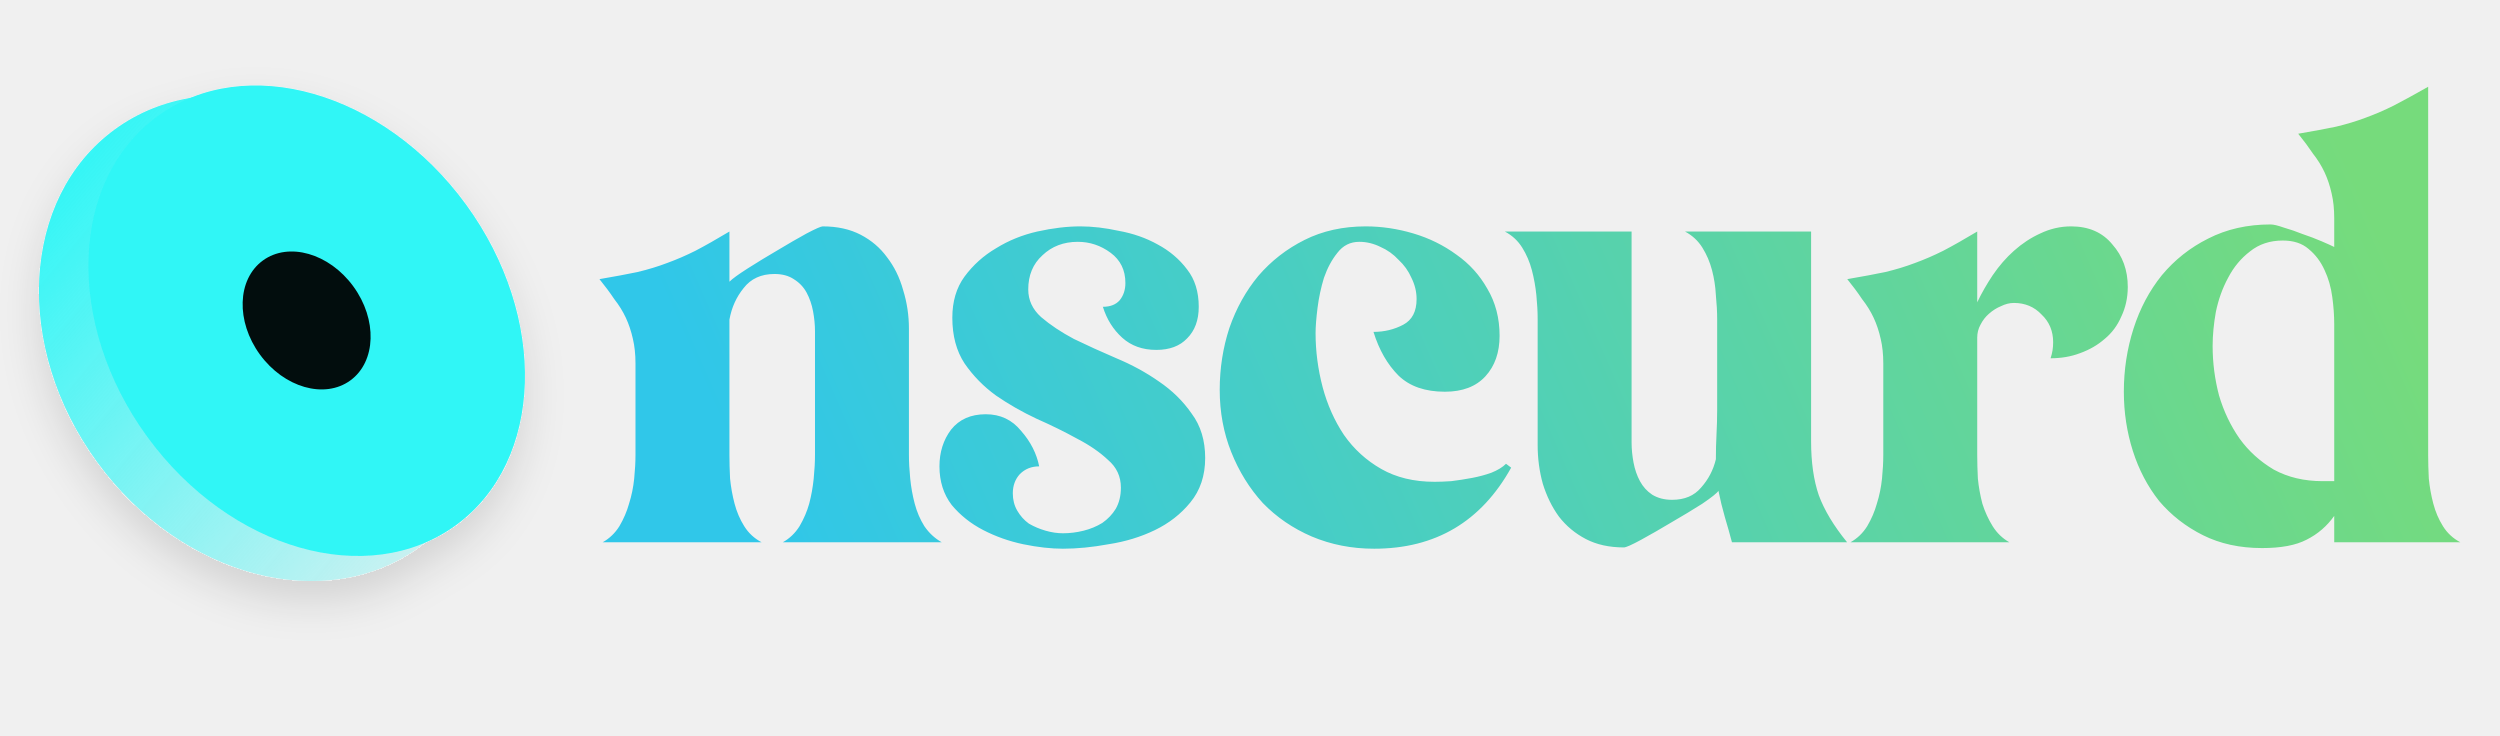
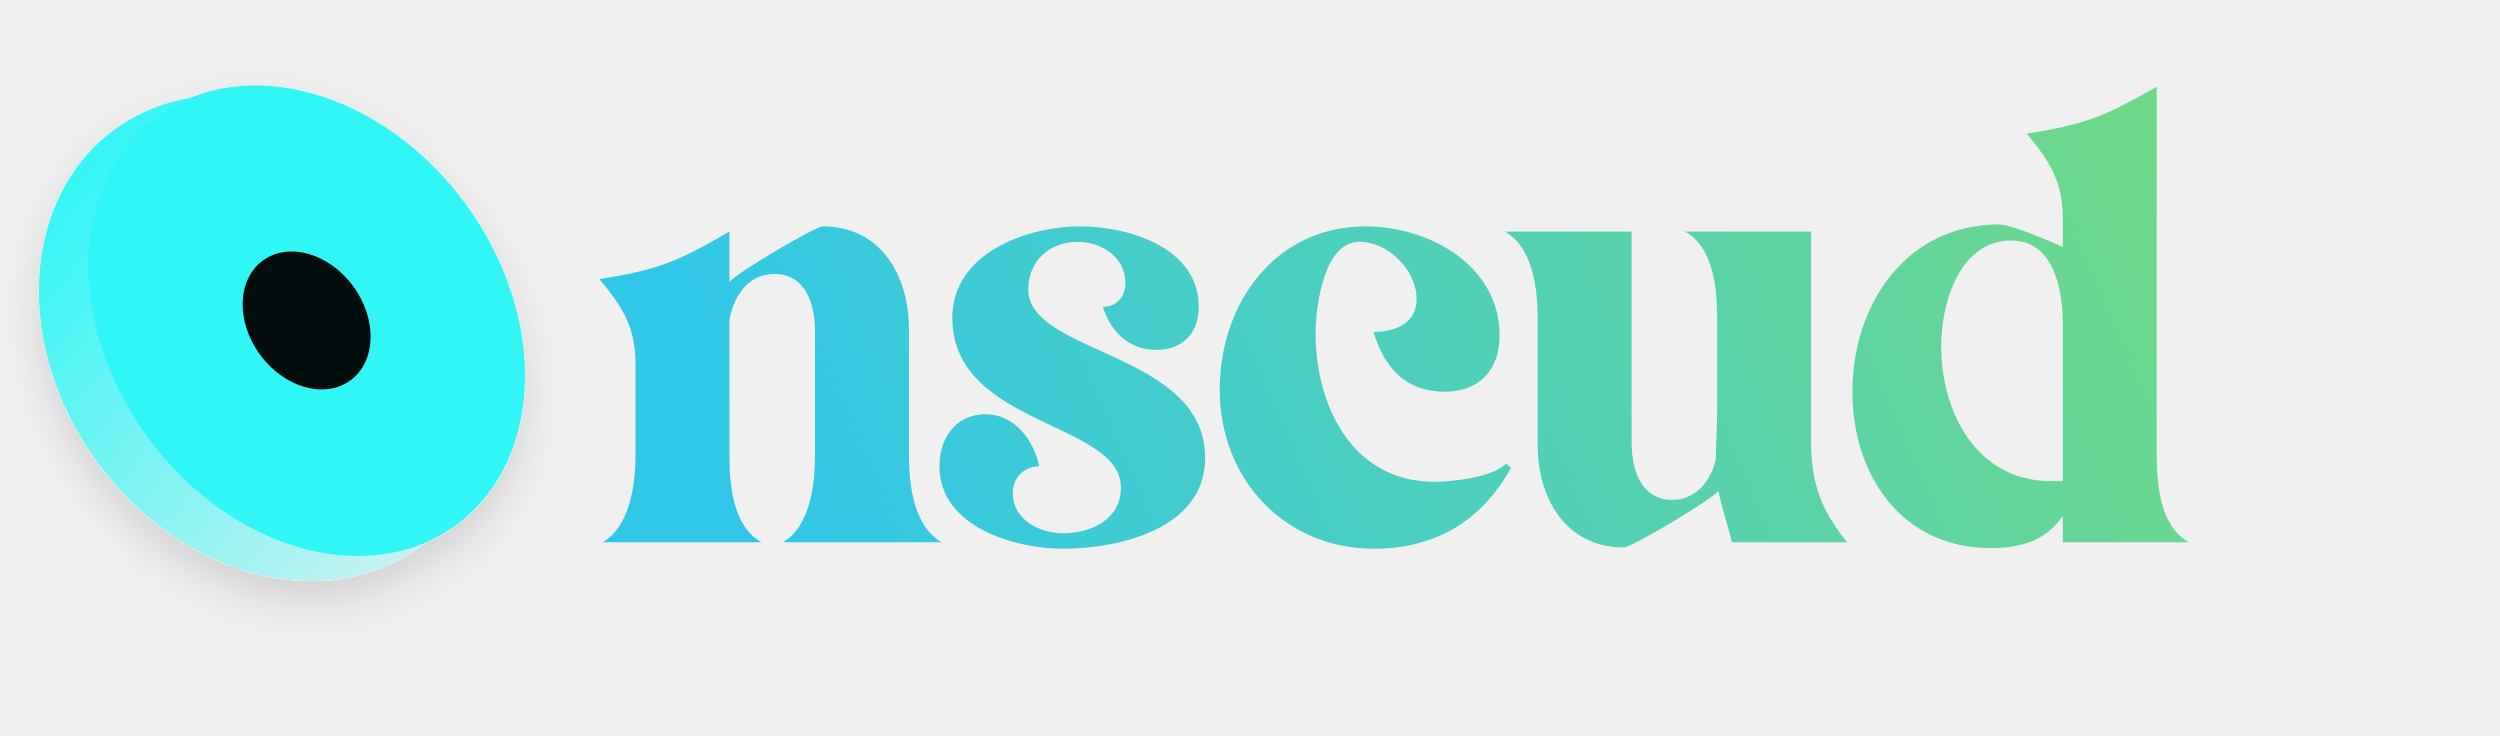
<svg xmlns="http://www.w3.org/2000/svg" width="272" height="80" viewBox="0 0 272 80" fill="none">
  <g clip-path="url(#clip0_4351_31830)">
-     <path d="M82.861 59H65.571C66.317 58.58 66.924 57.997 67.391 57.25C67.857 56.457 68.207 55.64 68.441 54.8C68.721 53.913 68.907 53.003 69.001 52.07C69.094 51.137 69.141 50.273 69.141 49.48V39.54C69.141 38.56 69.047 37.673 68.861 36.88C68.674 36.04 68.417 35.27 68.091 34.57C67.764 33.87 67.344 33.193 66.831 32.54C66.364 31.84 65.827 31.117 65.221 30.37C66.854 30.09 68.231 29.833 69.351 29.6C70.517 29.32 71.591 28.993 72.571 28.62C73.597 28.247 74.624 27.803 75.651 27.29C76.724 26.73 77.961 26.03 79.361 25.19V30.65C79.687 30.323 80.364 29.833 81.391 29.18C82.417 28.527 83.491 27.873 84.611 27.22C85.777 26.52 86.827 25.913 87.761 25.4C88.741 24.887 89.324 24.63 89.511 24.63C91.097 24.63 92.474 24.933 93.641 25.54C94.807 26.147 95.764 26.963 96.511 27.99C97.304 29.017 97.887 30.207 98.261 31.56C98.681 32.913 98.891 34.313 98.891 35.76V49.48C98.891 50.273 98.937 51.137 99.031 52.07C99.124 53.003 99.287 53.913 99.521 54.8C99.754 55.687 100.104 56.503 100.571 57.25C101.084 57.997 101.714 58.58 102.461 59H85.171C85.917 58.58 86.524 57.997 86.991 57.25C87.457 56.457 87.807 55.64 88.041 54.8C88.274 53.913 88.437 53.003 88.531 52.07C88.624 51.137 88.671 50.273 88.671 49.48V36.04C88.671 35.34 88.601 34.617 88.461 33.87C88.321 33.123 88.087 32.447 87.761 31.84C87.434 31.233 86.967 30.743 86.361 30.37C85.801 29.997 85.101 29.81 84.261 29.81C82.814 29.81 81.694 30.323 80.901 31.35C80.107 32.33 79.594 33.473 79.361 34.78V49.48C79.361 50.273 79.384 51.137 79.431 52.07C79.524 53.003 79.687 53.913 79.921 54.8C80.154 55.687 80.504 56.503 80.971 57.25C81.437 57.997 82.067 58.58 82.861 59ZM115.653 59.7C114.346 59.7 112.9 59.537 111.313 59.21C109.773 58.883 108.326 58.37 106.973 57.67C105.62 56.97 104.476 56.06 103.543 54.94C102.656 53.773 102.213 52.373 102.213 50.74C102.213 49.2 102.633 47.87 103.473 46.75C104.36 45.63 105.62 45.07 107.253 45.07C108.84 45.07 110.123 45.677 111.103 46.89C112.13 48.057 112.783 49.34 113.063 50.74C112.223 50.74 111.523 51.02 110.963 51.58C110.45 52.14 110.193 52.84 110.193 53.68C110.193 54.38 110.356 55.01 110.683 55.57C111.01 56.13 111.43 56.597 111.943 56.97C112.503 57.297 113.11 57.553 113.763 57.74C114.416 57.927 115.046 58.02 115.653 58.02C116.4 58.02 117.146 57.927 117.893 57.74C118.64 57.553 119.316 57.273 119.923 56.9C120.53 56.48 121.02 55.967 121.393 55.36C121.766 54.707 121.953 53.937 121.953 53.05C121.953 51.837 121.486 50.833 120.553 50.04C119.666 49.2 118.546 48.43 117.193 47.73C115.84 46.983 114.37 46.26 112.783 45.56C111.196 44.813 109.726 43.973 108.373 43.04C107.02 42.06 105.876 40.893 104.943 39.54C104.056 38.187 103.613 36.53 103.613 34.57C103.613 32.797 104.056 31.303 104.943 30.09C105.876 28.83 107.02 27.803 108.373 27.01C109.726 26.17 111.22 25.563 112.853 25.19C114.533 24.817 116.096 24.63 117.543 24.63C118.85 24.63 120.25 24.793 121.743 25.12C123.283 25.4 124.683 25.89 125.943 26.59C127.25 27.29 128.323 28.2 129.163 29.32C130.003 30.393 130.423 31.747 130.423 33.38C130.423 34.827 130.003 35.97 129.163 36.81C128.37 37.65 127.25 38.07 125.803 38.07C124.31 38.07 123.073 37.627 122.093 36.74C121.113 35.853 120.413 34.733 119.993 33.38C120.786 33.38 121.393 33.147 121.813 32.68C122.233 32.167 122.443 31.537 122.443 30.79C122.443 29.39 121.906 28.293 120.833 27.5C119.76 26.707 118.57 26.31 117.263 26.31C115.723 26.31 114.44 26.8 113.413 27.78C112.386 28.713 111.873 29.95 111.873 31.49C111.873 32.657 112.34 33.66 113.273 34.5C114.253 35.34 115.443 36.133 116.843 36.88C118.29 37.58 119.83 38.28 121.463 38.98C123.143 39.68 124.683 40.52 126.083 41.5C127.53 42.48 128.72 43.647 129.653 45C130.633 46.307 131.123 47.917 131.123 49.83C131.123 51.743 130.586 53.353 129.513 54.66C128.486 55.92 127.203 56.923 125.663 57.67C124.123 58.417 122.443 58.93 120.623 59.21C118.85 59.537 117.193 59.7 115.653 59.7ZM149.435 36.11C150.601 36.11 151.675 35.853 152.655 35.34C153.635 34.827 154.125 33.893 154.125 32.54C154.125 31.747 153.938 30.977 153.565 30.23C153.238 29.483 152.771 28.83 152.165 28.27C151.605 27.663 150.951 27.197 150.205 26.87C149.458 26.497 148.688 26.31 147.895 26.31C146.915 26.31 146.121 26.707 145.515 27.5C144.908 28.247 144.418 29.157 144.045 30.23C143.718 31.303 143.485 32.4 143.345 33.52C143.205 34.64 143.135 35.55 143.135 36.25C143.135 38.21 143.391 40.17 143.905 42.13C144.418 44.043 145.188 45.77 146.215 47.31C147.288 48.85 148.641 50.087 150.275 51.02C151.908 51.953 153.845 52.42 156.085 52.42C156.598 52.42 157.205 52.397 157.905 52.35C158.651 52.257 159.398 52.14 160.145 52C160.891 51.86 161.591 51.673 162.245 51.44C162.945 51.16 163.481 50.833 163.855 50.46L164.415 50.88C161.148 56.76 156.178 59.7 149.505 59.7C147.078 59.7 144.815 59.257 142.715 58.37C140.661 57.483 138.888 56.27 137.395 54.73C135.948 53.143 134.805 51.3 133.965 49.2C133.125 47.1 132.705 44.837 132.705 42.41C132.705 40.077 133.055 37.837 133.755 35.69C134.501 33.543 135.551 31.653 136.905 30.02C138.305 28.387 139.985 27.08 141.945 26.1C143.905 25.12 146.121 24.63 148.595 24.63C150.321 24.63 152.048 24.887 153.775 25.4C155.501 25.913 157.065 26.683 158.465 27.71C159.865 28.69 160.985 29.927 161.825 31.42C162.711 32.913 163.155 34.617 163.155 36.53C163.155 38.35 162.641 39.82 161.615 40.94C160.588 42.06 159.118 42.62 157.205 42.62C155.058 42.62 153.378 42.037 152.165 40.87C150.951 39.657 150.041 38.07 149.435 36.11ZM177.517 25.19V48.15C177.517 48.85 177.587 49.573 177.727 50.32C177.867 51.067 178.1 51.743 178.427 52.35C178.753 52.957 179.197 53.447 179.757 53.82C180.363 54.193 181.087 54.38 181.927 54.38C183.28 54.38 184.33 53.937 185.077 53.05C185.87 52.163 186.407 51.137 186.687 49.97C186.687 49.037 186.71 48.127 186.757 47.24C186.803 46.353 186.827 45.49 186.827 44.65V34.71C186.827 33.917 186.78 33.053 186.687 32.12C186.64 31.187 186.5 30.277 186.267 29.39C186.033 28.503 185.683 27.687 185.217 26.94C184.75 26.193 184.12 25.61 183.327 25.19H197.047V48.01C197.047 50.297 197.327 52.257 197.887 53.89C198.493 55.523 199.52 57.227 200.967 59H188.437C188.203 58.113 187.947 57.203 187.667 56.27C187.387 55.29 187.153 54.333 186.967 53.4C186.827 53.633 186.243 54.1 185.217 54.8C184.19 55.453 183.07 56.13 181.857 56.83C180.69 57.53 179.593 58.16 178.567 58.72C177.54 59.28 176.91 59.56 176.677 59.56C175.09 59.56 173.713 59.257 172.547 58.65C171.38 58.043 170.4 57.227 169.607 56.2C168.86 55.173 168.277 53.983 167.857 52.63C167.483 51.277 167.297 49.877 167.297 48.43V34.71C167.297 33.917 167.25 33.053 167.157 32.12C167.063 31.187 166.9 30.277 166.667 29.39C166.433 28.503 166.083 27.687 165.617 26.94C165.15 26.193 164.52 25.61 163.727 25.19H177.517ZM215.122 32.89C215.589 31.91 216.149 30.93 216.802 29.95C217.502 28.923 218.272 28.037 219.112 27.29C219.999 26.497 220.956 25.867 221.982 25.4C223.056 24.887 224.176 24.63 225.342 24.63C227.256 24.63 228.749 25.283 229.822 26.59C230.942 27.85 231.502 29.39 231.502 31.21C231.502 32.377 231.269 33.45 230.802 34.43C230.382 35.41 229.776 36.227 228.982 36.88C228.236 37.533 227.349 38.047 226.322 38.42C225.342 38.793 224.269 38.98 223.102 38.98C223.196 38.7 223.266 38.42 223.312 38.14C223.359 37.86 223.382 37.557 223.382 37.23C223.382 36.017 222.962 35.013 222.122 34.22C221.329 33.38 220.326 32.96 219.112 32.96C218.646 32.96 218.179 33.077 217.712 33.31C217.246 33.497 216.802 33.777 216.382 34.15C216.009 34.477 215.706 34.873 215.472 35.34C215.239 35.76 215.122 36.227 215.122 36.74V49.48C215.122 50.273 215.146 51.137 215.192 52.07C215.286 53.003 215.449 53.913 215.682 54.8C215.962 55.687 216.336 56.503 216.802 57.25C217.269 57.997 217.876 58.58 218.622 59H201.332C202.079 58.58 202.686 57.997 203.152 57.25C203.619 56.457 203.969 55.64 204.202 54.8C204.482 53.913 204.669 53.003 204.762 52.07C204.856 51.137 204.902 50.273 204.902 49.48V39.54C204.902 38.56 204.809 37.673 204.622 36.88C204.436 36.04 204.179 35.27 203.852 34.57C203.526 33.87 203.106 33.193 202.592 32.54C202.126 31.84 201.589 31.117 200.982 30.37C202.616 30.09 203.992 29.833 205.112 29.6C206.279 29.32 207.352 28.993 208.332 28.62C209.359 28.247 210.386 27.803 211.412 27.29C212.486 26.73 213.722 26.03 215.122 25.19V32.89ZM264.184 9.44V49.48C264.184 50.273 264.207 51.137 264.254 52.07C264.347 53.003 264.51 53.913 264.744 54.8C264.977 55.687 265.327 56.503 265.794 57.25C266.26 57.997 266.89 58.58 267.684 59H253.964V56.13C253.17 57.25 252.167 58.113 250.954 58.72C249.787 59.327 248.177 59.63 246.124 59.63C243.697 59.63 241.55 59.163 239.684 58.23C237.817 57.297 236.23 56.06 234.924 54.52C233.664 52.933 232.707 51.113 232.054 49.06C231.4 47.007 231.074 44.86 231.074 42.62C231.074 40.24 231.424 37.953 232.124 35.76C232.824 33.567 233.85 31.63 235.204 29.95C236.604 28.27 238.284 26.94 240.244 25.96C242.25 24.933 244.514 24.42 247.034 24.42C247.36 24.42 247.85 24.537 248.504 24.77C249.157 24.957 249.834 25.19 250.534 25.47C251.234 25.703 251.91 25.96 252.564 26.24C253.217 26.52 253.684 26.73 253.964 26.87V23.72C253.964 22.74 253.87 21.853 253.684 21.06C253.497 20.22 253.24 19.45 252.914 18.75C252.587 18.05 252.167 17.373 251.654 16.72C251.187 16.02 250.65 15.297 250.044 14.55C251.677 14.27 253.054 14.013 254.174 13.78C255.34 13.5 256.414 13.173 257.394 12.8C258.42 12.427 259.447 11.983 260.474 11.47C261.547 10.91 262.784 10.233 264.184 9.44ZM253.964 35.27C253.964 34.337 253.894 33.357 253.754 32.33C253.614 31.257 253.334 30.277 252.914 29.39C252.494 28.457 251.91 27.687 251.164 27.08C250.464 26.473 249.53 26.17 248.364 26.17C246.964 26.17 245.774 26.567 244.794 27.36C243.814 28.107 243.02 29.063 242.414 30.23C241.807 31.35 241.364 32.587 241.084 33.94C240.85 35.247 240.734 36.483 240.734 37.65C240.734 39.47 240.967 41.267 241.434 43.04C241.947 44.767 242.694 46.33 243.674 47.73C244.654 49.083 245.89 50.203 247.384 51.09C248.924 51.93 250.697 52.35 252.704 52.35H253.964V35.27Z" fill="url(#paint0_linear_4351_31830)" />
+     <path d="M82.861 59H65.571C68.581 57.25 69.141 52.63 69.141 49.48V39.54C69.141 35.55 67.671 33.31 65.221 30.37C71.731 29.32 73.691 28.48 79.361 25.19V30.65C80.621 29.39 88.741 24.63 89.511 24.63C95.811 24.63 98.891 29.95 98.891 35.76V49.48C98.891 52.7 99.381 57.25 102.461 59H85.171C88.181 57.25 88.671 52.63 88.671 49.48V36.04C88.671 33.17 87.691 29.81 84.261 29.81C81.391 29.81 79.851 32.19 79.361 34.78V49.48C79.361 52.7 79.711 57.25 82.861 59ZM115.653 59.7C110.403 59.7 102.213 57.32 102.213 50.74C102.213 47.66 103.963 45.07 107.253 45.07C110.403 45.07 112.503 47.94 113.063 50.74C111.383 50.74 110.193 52 110.193 53.68C110.193 56.55 113.133 58.02 115.653 58.02C118.663 58.02 121.953 56.55 121.953 53.05C121.953 45.84 103.613 46.4 103.613 34.57C103.613 27.57 111.663 24.63 117.543 24.63C122.793 24.63 130.423 26.94 130.423 33.38C130.423 36.25 128.673 38.07 125.803 38.07C122.863 38.07 120.833 36.11 119.993 33.38C121.533 33.38 122.443 32.26 122.443 30.79C122.443 27.99 119.853 26.31 117.263 26.31C114.183 26.31 111.873 28.41 111.873 31.49C111.873 38.56 131.123 38.28 131.123 49.83C131.123 57.53 121.743 59.7 115.653 59.7ZM149.435 36.11C151.745 36.11 154.125 35.2 154.125 32.54C154.125 29.39 151.045 26.31 147.895 26.31C143.975 26.31 143.135 33.52 143.135 36.25C143.135 44.16 147.125 52.42 156.085 52.42C158.045 52.42 162.385 51.93 163.855 50.46L164.415 50.88C161.195 56.69 156.155 59.7 149.505 59.7C139.705 59.7 132.705 52.07 132.705 42.41C132.705 33.1 138.655 24.63 148.595 24.63C155.455 24.63 163.155 28.83 163.155 36.53C163.155 40.17 160.985 42.62 157.205 42.62C152.935 42.62 150.625 40.03 149.435 36.11ZM163.727 25.19H177.517V48.15C177.517 51.02 178.497 54.38 181.927 54.38C184.587 54.38 186.127 52.28 186.687 49.97C186.687 48.15 186.827 46.33 186.827 44.65V34.71C186.827 31.49 186.477 26.94 183.327 25.19H197.047V48.01C197.047 52.56 198.097 55.43 200.967 59H188.437C188.017 57.25 187.317 55.29 186.967 53.4C186.337 54.31 177.517 59.56 176.677 59.56C170.377 59.56 167.297 54.24 167.297 48.43V34.71C167.297 31.49 166.807 26.94 163.727 25.19ZM234.652 9.44V49.48C234.652 52.7 235.002 57.25 238.152 59H224.432V56.13C222.892 58.37 220.652 59.63 216.592 59.63C206.862 59.63 201.542 51.65 201.542 42.62C201.542 33.17 207.352 24.42 217.502 24.42C218.762 24.42 223.242 26.31 224.432 26.87V23.72C224.432 19.73 222.962 17.49 220.512 14.55C227.022 13.5 228.982 12.66 234.652 9.44ZM224.432 52.35V35.27C224.432 31.63 223.522 26.17 218.832 26.17C213.162 26.17 211.202 33.03 211.202 37.65C211.202 44.86 215.052 52.35 223.172 52.35C223.662 52.35 224.082 52.35 224.432 52.35Z" fill="url(#paint0_linear_4351_31830)" />
    <g filter="url(#filter0_d_4351_31830)">
      <ellipse cx="29.07" cy="36.792" rx="22.891" ry="28.121" transform="rotate(-36.1332 29.07 36.7917)" fill="url(#paint1_linear_4351_31830)" />
      <ellipse cx="33.368" cy="34.895" rx="21.455" ry="27.543" transform="rotate(-36.1332 33.3681 34.895)" fill="#30F6F6" />
      <ellipse cx="33.361" cy="34.867" rx="6.29" ry="8.075" transform="rotate(-36.1332 33.3607 34.8673)" fill="#020D0D" />
    </g>
  </g>
  <defs>
    <filter id="filter0_d_4351_31830" x="-0.212" y="7.077" width="61.777" height="62.808" filterUnits="userSpaceOnUse" color-interpolation-filters="sRGB">
      <feFlood flood-opacity="0" result="BackgroundImageFix" />
      <feColorMatrix in="SourceAlpha" type="matrix" values="0 0 0 0 0 0 0 0 0 0 0 0 0 0 0 0 0 0 127 0" result="hardAlpha" />
      <feOffset dy="2.223" />
      <feGaussianBlur stdDeviation="2.223" />
      <feComposite in2="hardAlpha" operator="out" />
      <feColorMatrix type="matrix" values="0 0 0 0 0 0 0 0 0 0 0 0 0 0 0 0 0 0 0.12 0" />
      <feBlend mode="normal" in2="BackgroundImageFix" result="effect1_dropShadow_4351_31830" />
      <feBlend mode="normal" in="SourceGraphic" in2="effect1_dropShadow_4351_31830" result="shape" />
    </filter>
    <linearGradient id="paint0_linear_4351_31830" x1="66.5" y1="20" x2="226.232" y2="-49.915" gradientUnits="userSpaceOnUse">
      <stop stop-color="#30C7E9" />
      <stop offset="1" stop-color="#76DB7C" />
    </linearGradient>
    <linearGradient id="paint1_linear_4351_31830" x1="15.257" y1="9.478" x2="32.775" y2="79.485" gradientUnits="userSpaceOnUse">
      <stop stop-color="#30F6F6" />
      <stop offset="1" stop-color="#30F6F6" stop-opacity="0" />
    </linearGradient>
    <clipPath id="clip0_4351_31830">
      <rect width="272" height="80" fill="white" />
    </clipPath>
  </defs>
</svg>
